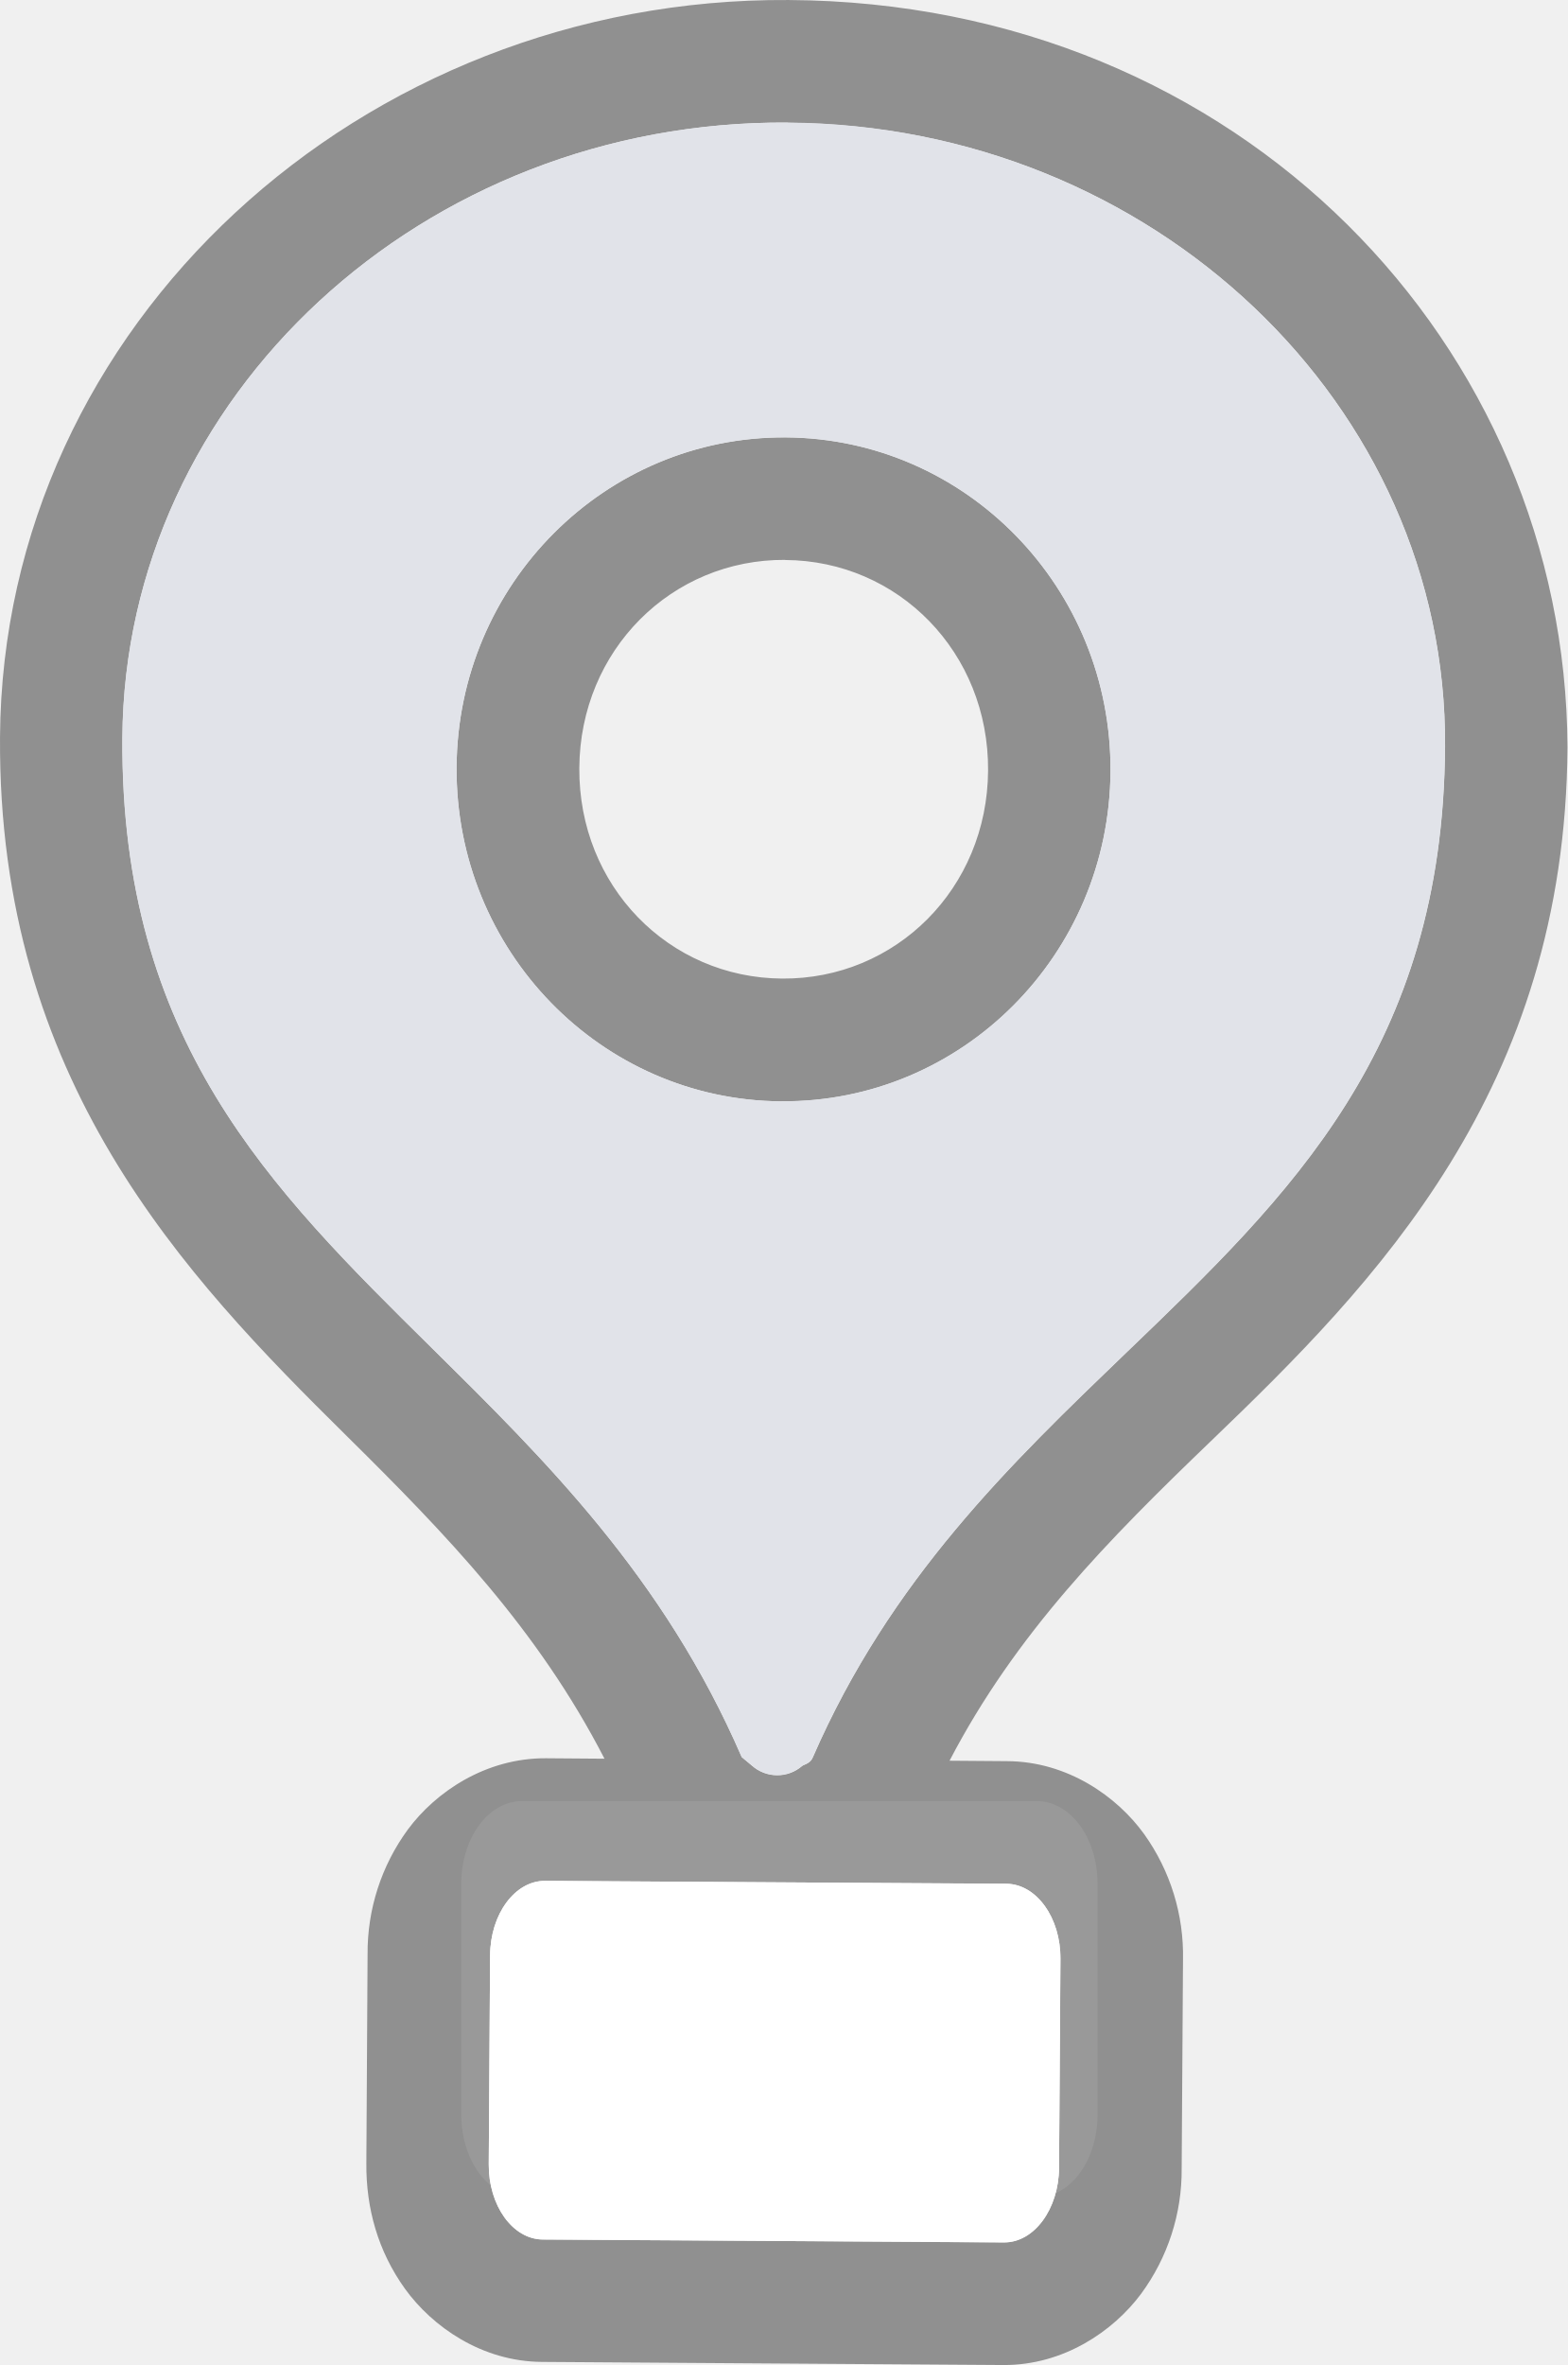
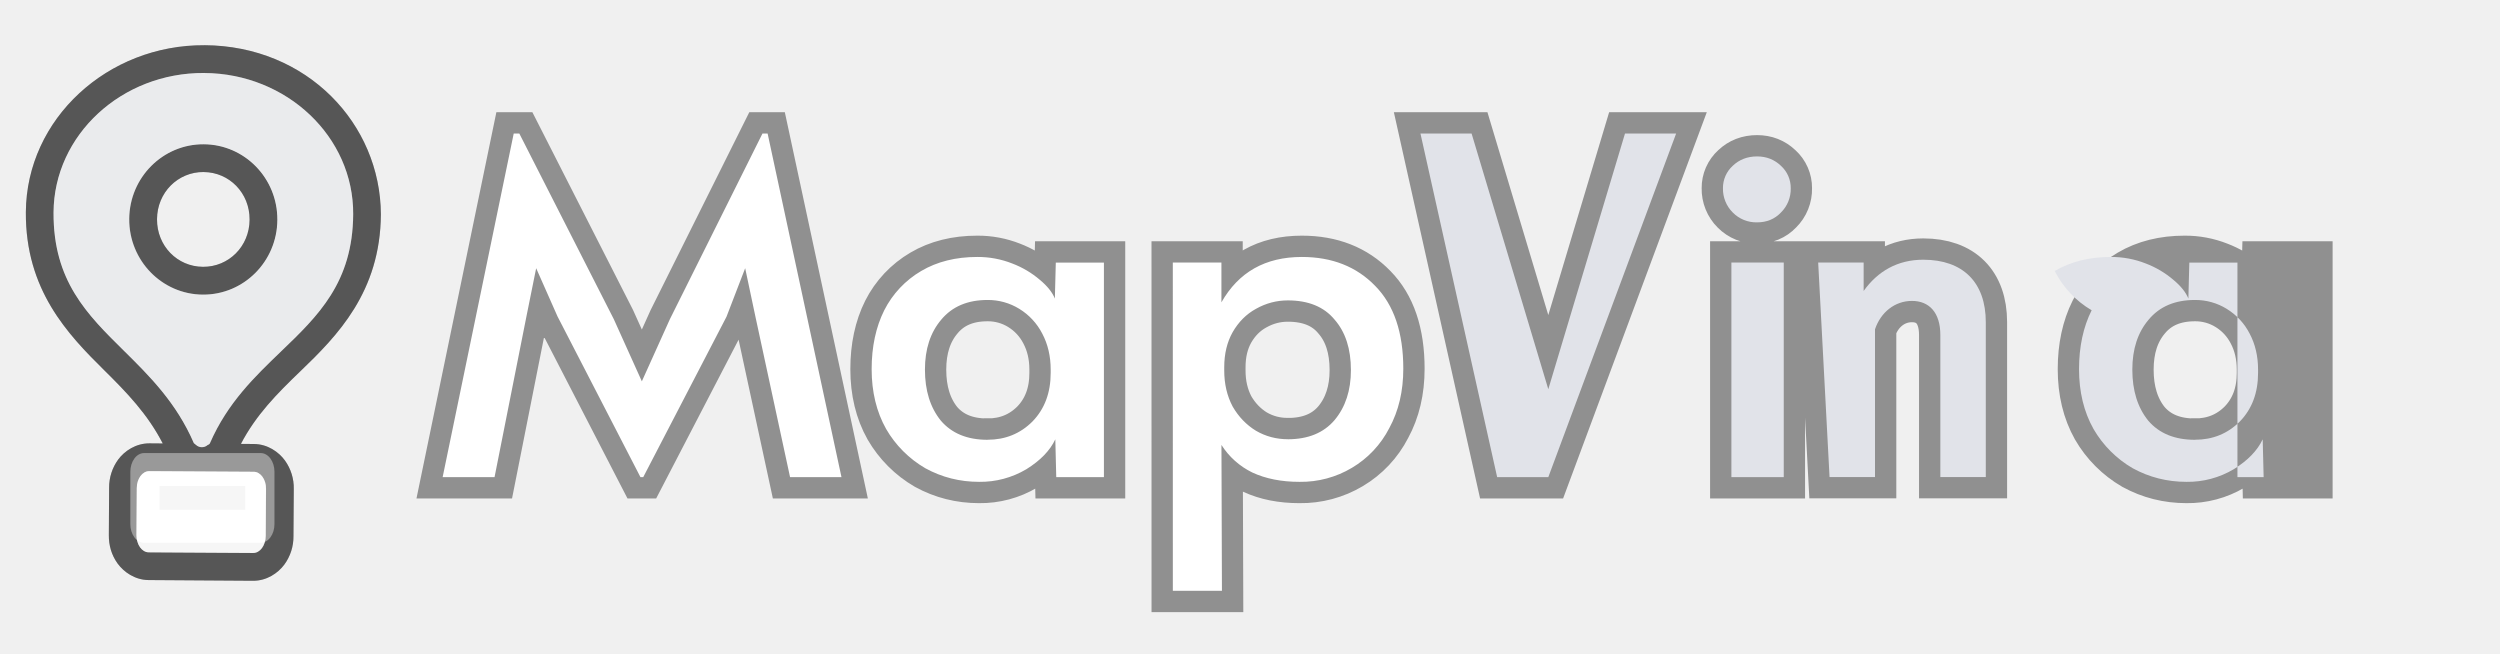
- <svg xmlns="http://www.w3.org/2000/svg" width="12.498" height="18.851" fill="none" version="1.1" id="svg7">
-   <defs id="defs7" />
-   <path d="m 4.164,14.356 a 0.484,0.657 0 0 0 -0.486,0.659 v 1.84 a 0.484,0.657 0 0 0 0.486,0.659 h 4.101 a 0.484,0.657 0 0 0 0.486,-0.659 v -1.84 a 0.484,0.657 0 0 0 -0.486,-0.659 z m 3.56,1.16 h -3.017 v 0.838 h 3.017 z" style="fill:#ffffff;fill-rule:evenodd;stroke-width:1.036" id="path4" />
-   <g style="stroke-width:1.126" id="g7" transform="translate(-0.9103441,-1.592352)">
-     <path d="m -9.408,-1.416 c -3.833,-0.025 -7.056,2.912 -7.08,6.615 -0.02,3.08 1.653,4.832 3.107,6.268 0.903,0.892 1.721,1.74 2.32,2.902 l -0.525,-0.004 c -0.543,-0.003 -0.992,0.304 -1.24,0.639 a 1.87,1.87 0 0 0 -0.362,1.121 l -0.011,1.877 c -0.003,0.402 0.104,0.787 0.347,1.125 0.244,0.338 0.688,0.653 1.23,0.656 l 4.142,0.028 c 0.542,0.003 0.99,-0.306 1.238,-0.641 a 1.87,1.87 0 0 0 0.363,-1.121 l 0.012,-1.875 a 1.87,1.87 0 0 0 -0.348,-1.127 c -0.243,-0.338 -0.688,-0.653 -1.23,-0.656 l -0.518,-0.004 c 0.597,-1.145 1.425,-1.983 2.348,-2.87 1.473,-1.414 3.18,-3.149 3.2,-6.226 -0.016,-3.59 -2.923,-6.684 -6.993,-6.707 m -0.006,1.1 v 0.002 c 3.274,0.02 5.92,2.532 5.9,5.6 -0.017,2.706 -1.39,4.026 -2.863,5.44 -1.034,0.994 -2.118,2.033 -2.814,3.633 -0.018,0.041 -0.052,0.055 -0.075,0.065 q -0.013,0.004 -0.02,0.01 a 0.34,0.34 0 0 1 -0.226,0.084 0.34,0.34 0 0 1 -0.224,-0.086 l -0.092,-0.077 c -0.699,-1.615 -1.768,-2.669 -2.781,-3.67 -1.454,-1.435 -2.797,-2.762 -2.78,-5.478 0.02,-3.067 2.7,-5.545 5.975,-5.523 m -0.02,2.826 c -1.62,-0.01 -2.944,1.315 -2.955,2.96 -0.01,1.646 1.295,2.988 2.916,2.999 h 0.002 C -7.85,8.479 -6.528,7.153 -6.518,5.508 -6.507,3.862 -7.812,2.52 -9.434,2.51 m -0.005,1.1 c 1.017,0.006 1.829,0.83 1.822,1.89 -0.007,1.06 -0.83,1.874 -1.848,1.867 -1.018,-0.006 -1.829,-0.83 -1.822,-1.89 0.007,-1.06 0.83,-1.874 1.848,-1.868 m -2.155,11.857 4.14,0.025 c 0.271,0.002 0.49,0.305 0.487,0.676 l -0.013,1.875 c -0.003,0.37 -0.224,0.67 -0.495,0.668 l -4.14,-0.025 c -0.27,-0.002 -0.487,-0.306 -0.485,-0.676 l 0.012,-1.875 c 0.003,-0.37 0.224,-0.67 0.494,-0.668" style="color:#000000;font-style:normal;font-variant:normal;font-weight:400;font-stretch:normal;font-size:medium;line-height:normal;font-family:sans-serif;font-variant-ligatures:normal;font-variant-position:normal;font-variant-caps:normal;font-variant-numeric:normal;font-variant-alternates:normal;font-feature-settings:normal;text-indent:0;text-align:start;text-decoration:none;text-decoration-line:none;text-decoration-style:solid;text-decoration-color:#000000;letter-spacing:normal;word-spacing:normal;text-transform:none;writing-mode:lr-tb;direction:ltr;text-orientation:mixed;dominant-baseline:auto;baseline-shift:baseline;text-anchor:start;white-space:normal;shape-padding:0;clip-rule:evenodd;display:inline;overflow:visible;visibility:visible;opacity:1;isolation:auto;mix-blend-mode:normal;color-interpolation:sRGB;color-interpolation-filters:linearRGB;solid-color:#000000;solid-opacity:1;vector-effect:none;fill:#000000;fill-opacity:0.4;fill-rule:evenodd;stroke:none;stroke-width:2.477;stroke-linecap:butt;stroke-linejoin:miter;stroke-miterlimit:4;stroke-dasharray:none;stroke-dashoffset:0;stroke-opacity:1;color-rendering:auto;image-rendering:auto;shape-rendering:auto;text-rendering:auto" transform="matrix(0.88807,0,0,0.88807,15.553,2.85)" id="path5" />
-     <path d="m -9.415,-0.316 c -3.275,-0.022 -5.955,2.456 -5.975,5.523 -0.017,2.716 1.326,4.041 2.78,5.477 1.013,1 2.081,2.055 2.78,3.67 l 0.092,0.076 a 0.34,0.34 0 0 0 0.225,0.086 0.34,0.34 0 0 0 0.227,-0.083 l 0.019,-0.01 c 0.022,-0.009 0.057,-0.024 0.074,-0.064 0.697,-1.6 1.78,-2.64 2.814,-3.634 1.473,-1.414 2.847,-2.733 2.864,-5.44 0.02,-3.067 -2.627,-5.58 -5.901,-5.601 m -0.057,8.784 c 1.621,0.011 2.944,-1.315 2.955,-2.96 0.01,-1.646 -1.295,-2.988 -2.916,-2.999 -1.622,-0.01 -2.945,1.315 -2.955,2.96 -0.01,1.645 1.295,2.989 2.916,3" style="clip-rule:evenodd;fill:#e1e3e9;fill-opacity:1;fill-rule:evenodd;stroke:none;stroke-width:2.477;stroke-miterlimit:4;stroke-dasharray:none;stroke-opacity:0.4" transform="matrix(0.88807,0,0,0.88807,15.553,2.85)" id="path6" />
-     <path d="m -11.594,15.465 c -0.27,-0.002 -0.492,0.297 -0.494,0.668 l -0.012,1.876 c -0.003,0.371 0.214,0.673 0.485,0.675 l 4.14,0.027 c 0.271,0.002 0.492,-0.298 0.495,-0.668 l 0.012,-1.877 c 0.003,-0.37 -0.215,-0.672 -0.485,-0.674 z" style="clip-rule:evenodd;fill:#ffffff;fill-opacity:1;fill-rule:evenodd;stroke:none;stroke-width:2.477;stroke-miterlimit:4;stroke-dasharray:none;stroke-opacity:0.4" transform="matrix(0.88807,0,0,0.88807,15.553,2.85)" id="path7" />
-   </g>
+ <svg xmlns="http://www.w3.org/2000/svg" version="1.1" viewBox="0 0 88 23" width="88" height="23">
+   <path d="M7.198,1.592c-3.404,-0.022 -6.266,2.586 -6.288,5.875 -0.018,2.735 1.468,4.291 2.759,5.566 0.802,0.792 1.528,1.545 2.06,2.577l-0.466,-0.004c-0.482,-0.003 -0.881,0.27 -1.101,0.567a1.661,1.661 0,0 0,-0.321 0.996l-0.01,1.667c-0.003,0.357 0.092,0.699 0.308,0.999 0.217,0.3 0.611,0.58 1.092,0.583l3.678,0.025c0.481,0.003 0.879,-0.272 1.099,-0.569a1.661,1.661 0,0 0,0.322 -0.996l0.011,-1.665a1.661,1.661 0,0 0,-0.309 -1.001c-0.216,-0.3 -0.611,-0.58 -1.092,-0.583l-0.46,-0.004c0.53,-1.017 1.265,-1.761 2.085,-2.549 1.308,-1.256 2.824,-2.797 2.842,-5.529 -0.014,-3.188 -2.596,-5.936 -6.21,-5.956m-0.005,0.977l0,0.002c2.908,0.018 5.257,2.249 5.24,4.973 -0.015,2.403 -1.234,3.575 -2.543,4.831 -0.918,0.883 -1.881,1.805 -2.499,3.226 -0.016,0.036 -0.046,0.049 -0.067,0.058q-0.012,0.004 -0.018,0.009a0.302,0.302 0,0 1,-0.201 0.075,0.302 0.302,0 0,1 -0.199,-0.076l-0.082,-0.068c-0.621,-1.434 -1.57,-2.37 -2.47,-3.259 -1.291,-1.274 -2.484,-2.453 -2.469,-4.865 0.018,-2.724 2.398,-4.924 5.306,-4.905m-0.018,2.51c-1.439,-0.009 -2.614,1.168 -2.624,2.629 -0.009,1.462 1.15,2.654 2.59,2.663l0.002,0c1.44,0.009 2.614,-1.169 2.622,-2.63 0.01,-1.462 -1.149,-2.654 -2.59,-2.662m-0.004,0.977c0.903,0.005 1.624,0.737 1.618,1.678s-0.737,1.664 -1.641,1.658c-0.904,-0.005 -1.624,-0.737 -1.618,-1.678s0.737,-1.664 1.641,-1.659m-1.914,10.53 l3.677,0.022c0.241,0.002 0.435,0.271 0.432,0.6l-0.012,1.665c-0.003,0.329 -0.199,0.595 -0.44,0.593l-3.677,-0.022c-0.24,-0.002 -0.432,-0.272 -0.431,-0.6l0.011,-1.665c0.003,-0.329 0.199,-0.595 0.439,-0.593" fill="#000" opacity="0.4" fill-rule="evenodd" />
+   <path d="m19.63,11.151 l-0.757,-1.71 -0.345,1.71 -1.12,5.644h-1.827L18.083,4.7h0.197l3.325,6.533 0.988,2.19 0.988,-2.19L26.839,4.7h0.181l2.6,12.095h-1.81l-1.218,-5.644 -0.362,-1.71 -0.658,1.71 -2.93,5.644h-0.098l-2.913,-5.644zM34.466,16.961q-1.02,0 -1.893,-0.478a3.8,3.8 0,0 1,-1.381 -1.382q-0.51,-0.906 -0.51,-2.106 0,-1.185 0.444,-2.074a3.36,3.36 0,0 1,1.3 -1.382q0.839,-0.494 1.974,-0.494a3.3,3.3 0,0 1,1.234 0.231,3.3 3.3,0 0,1 0.97,0.575q0.396,0.33 0.527,0.659l0.033,-1.267h1.694v7.553L37.18,16.796l-0.033,-1.332q-0.279,0.593 -1.02,1.053a3.17,3.17 0,0 1,-1.662 0.444zM34.762,15.479q0.938,0 1.58,-0.642 0.642,-0.66 0.642,-1.711v-0.115q0,-0.708 -0.296,-1.267a2.2,2.2 0,0 0,-0.807 -0.872,2.1 2.1,0 0,0 -1.119,-0.313q-1.053,0 -1.629,0.692 -0.575,0.675 -0.575,1.76 0,1.103 0.559,1.795 0.577,0.675 1.645,0.675zM41.283,9.242h1.711v1.4q0.906,-1.597 2.83,-1.597 1.596,0 2.584,1.02 0.988,1.005 0.988,2.914 0,1.185 -0.493,2.09a3.46,3.46 0,0 1,-1.316 1.399,3.5 3.5,0 0,1 -1.844,0.493q-0.954,0 -1.662,-0.329a2.67,2.67 0,0 1,-1.086 -0.97l0.017,5.134h-1.728zM45.331,15.462q1.07,0 1.645,-0.674 0.577,-0.69 0.576,-1.762 0,-1.119 -0.576,-1.777 -0.558,-0.675 -1.645,-0.675 -0.592,0 -1.12,0.296 -0.51,0.28 -0.822,0.823 -0.296,0.527 -0.296,1.234v0.115q0,0.708 0.296,1.267 0.313,0.543 0.823,0.855 0.51,0.296 1.119,0.297z M50,4.7 h1.8 l2.7,9.0 l2.7,-9.0 h1.8 l-4.5,12.096 h-1.8 z M60.945,9.242h1.843v7.553h-1.843z M61.85,7.827a1.16,1.16 0,0 1,-0.856 -0.346,1.17 1.17,0 0,1 -0.346,-0.856 1.05,1.05 0,0 1,0.346 -0.79q0.346,-0.329 0.856,-0.329 0.494,0 0.839,0.33a1.05,1.05 0,0 1,0.345 0.79,1.16 1.16,0 0,1 -0.345,0.855q-0.33,0.346 -0.84,0.346z M64,9.242 h1.6 v1 c0.5,-0.7 1.2,-1.1 2.1,-1.1 c1.4,0 2.2,0.8 2.2,2.2 v5.45 h-1.6 v-5 c0,-0.8 -0.4,-1.2 -1,-1.2 c-0.6,0 -1.1,0.4 -1.3,1 v5.2 h-1.6 z M76.966,16.961q-1.02,0 -1.893,-0.478a3.8,3.8 0,0 1,-1.381 -1.382q-0.51,-0.906 -0.51,-2.106 0,-1.185 0.444,-2.074a3.36,3.36 0,0 1,1.3 -1.382q0.839,-0.494 1.974,-0.494a3.3,3.3 0,0 1,1.234 0.231,3.3 3.3,0 0,1 0.97,0.575q0.396,0.33 0.527,0.659l0.033,-1.267h1.694v7.553L79.68,16.796l-0.033,-1.332q-0.279,0.593 -1.02,1.053a3.17,3.17 0,0 1,-1.662 0.444z M77.262,15.479q0.938,0 1.58,-0.642 0.642,-0.66 0.642,-1.711v-0.115q0,-0.708 -0.296,-1.267a2.2,2.2 0,0 0,-0.807 -0.872,2.1 2.1,0 0,0 -1.119,-0.313q-1.053,0 -1.629,0.692 -0.575,0.675 -0.575,1.76 0,1.103 0.559,1.795 0.577,0.675 1.645,0.675z" fill="#000" stroke="#000" stroke-width="1.5" opacity="0.4" />
+   <path d="m19.63,11.151 l-0.757,-1.71 -0.345,1.71 -1.12,5.644h-1.827L18.083,4.7h0.197l3.325,6.533 0.988,2.19 0.988,-2.19L26.839,4.7h0.181l2.6,12.095h-1.81l-1.218,-5.644 -0.362,-1.71 -0.658,1.71 -2.93,5.644h-0.098l-2.913,-5.644zM34.466,16.961q-1.02,0 -1.893,-0.478a3.8,3.8 0,0 1,-1.381 -1.382q-0.51,-0.906 -0.51,-2.106 0,-1.185 0.444,-2.074a3.36,3.36 0,0 1,1.3 -1.382q0.839,-0.494 1.974,-0.494a3.3,3.3 0,0 1,1.234 0.231,3.3 3.3,0 0,1 0.97,0.575q0.396,0.33 0.527,0.659l0.033,-1.267h1.694v7.553L37.18,16.796l-0.033,-1.332q-0.279,0.593 -1.02,1.053a3.17,3.17 0,0 1,-1.662 0.444zM34.762,15.479q0.938,0 1.58,-0.642 0.642,-0.66 0.642,-1.711v-0.115q0,-0.708 -0.296,-1.267a2.2,2.2 0,0 0,-0.807 -0.872,2.1 2.1,0 0,0 -1.119,-0.313q-1.053,0 -1.629,0.692 -0.575,0.675 -0.575,1.76 0,1.103 0.559,1.795 0.577,0.675 1.645,0.675zM41.283,9.242h1.711v1.4q0.906,-1.597 2.83,-1.597 1.596,0 2.584,1.02 0.988,1.005 0.988,2.914 0,1.185 -0.493,2.09a3.46,3.46 0,0 1,-1.316 1.399,3.5 3.5,0 0,1 -1.844,0.493q-0.954,0 -1.662,-0.329a2.67,2.67 0,0 1,-1.086 -0.97l0.017,5.134h-1.728zM45.331,15.462q1.07,0 1.645,-0.674 0.577,-0.69 0.576,-1.762 0,-1.119 -0.576,-1.777 -0.558,-0.675 -1.645,-0.675 -0.592,0 -1.12,0.296 -0.51,0.28 -0.822,0.823 -0.296,0.527 -0.296,1.234v0.115q0,0.708 0.296,1.267 0.313,0.543 0.823,0.855 0.51,0.296 1.119,0.297z" fill="#fff" />
+   <path d="M50,4.7 h1.8 l2.7,9.0 l2.7,-9.0 h1.8 l-4.5,12.096 h-1.8 z M60.945,9.242h1.843v7.553h-1.843z M61.85,7.827a1.16,1.16 0,0 1,-0.856 -0.346,1.17 1.17,0 0,1 -0.346,-0.856 1.05,1.05 0,0 1,0.346 -0.79q0.346,-0.329 0.856,-0.329 0.494,0 0.839,0.33a1.05,1.05 0,0 1,0.345 0.79,1.16 1.16,0 0,1 -0.345,0.855q-0.33,0.346 -0.84,0.346z M64,9.242 h1.6 v1 c0.5,-0.7 1.2,-1.1 2.1,-1.1 c1.4,0 2.2,0.8 2.2,2.2 v5.45 h-1.6 v-5 c0,-0.8 -0.4,-1.2 -1,-1.2 c-0.6,0 -1.1,0.4 -1.3,1 v5.2 h-1.6 z M76.966,16.961q-1.02,0 -1.893,-0.478a3.8,3.8 0,0 1,-1.381 -1.382q-0.51,-0.906 -0.51,-2.106 0,-1.185 0.444,-2.074a3.36,3.36 0,0 1,-1.3 -1.382q0.839,-0.494 1.974,-0.494a3.3,3.3 0,0 1,1.234 0.231,3.3 3.3,0 0,1 0.97,0.575q0.396,0.33 0.527,0.659l0.033,-1.267h1.694v7.553L79.68,16.796l-0.033,-1.332q-0.279,0.593 -1.02,1.053a3.17,3.17 0,0 1,-1.662 0.444z M77.262,15.479q0.938,0 1.58,-0.642 0.642,-0.66 0.642,-1.711v-0.115q0,-0.708 -0.296,-1.267a2.2,2.2 0,0 0,-0.807 -0.872,2.1 2.1,0 0,0 -1.119,-0.313q-1.053,0 -1.629,0.692 -0.575,0.675 -0.575,1.76 0,1.103 0.559,1.795 0.577,0.675 1.645,0.675z" fill="#e1e3e9" />
+   <path d="M5.074,15.948a0.484,0.657 0,0 0,-0.486 0.659v1.84a0.484,0.657 0,0 0,0.486 0.659h4.101a0.484,0.657 0,0 0,0.486 -0.659v-1.84a0.484,0.657 0,0 0,-0.486 -0.659zM8.634,17.108L5.617,17.108v0.838h3.017z" fill="#fff" fill-rule="evenodd" />
+   <path d="M7.198,1.592c-3.404,-0.022 -6.266,2.586 -6.288,5.875 -0.018,2.735 1.468,4.291 2.759,5.566 0.802,0.792 1.528,1.545 2.06,2.577l-0.466,-0.004c-0.482,-0.003 -0.881,0.27 -1.101,0.567a1.661,1.661 0,0 0,-0.321 0.996l-0.01,1.667c-0.003,0.357 0.092,0.699 0.308,0.999 0.217,0.3 0.611,0.58 1.092,0.583l3.678,0.025c0.481,0.003 0.879,-0.272 1.099,-0.569a1.661,1.661 0,0 0,0.322 -0.996l0.011,-1.665a1.661,1.661 0,0 0,-0.309 -1.001c-0.216,-0.3 -0.611,-0.58 -1.092,-0.583l-0.46,-0.004c0.53,-1.017 1.265,-1.761 2.085,-2.549 1.308,-1.256 2.824,-2.797 2.842,-5.529 -0.014,-3.188 -2.596,-5.936 -6.21,-5.956m-0.005,0.977l0,0.002c2.908,0.018 5.257,2.249 5.24,4.973 -0.015,2.403 -1.234,3.575 -2.543,4.831 -0.918,0.883 -1.881,1.805 -2.499,3.226 -0.016,0.036 -0.046,0.049 -0.067,0.058q-0.012,0.004 -0.018,0.009a0.302,0.302 0,0 1,-0.201 0.075,0.302 0.302,0 0,1 -0.199,-0.076l-0.082,-0.068c-0.621,-1.434 -1.57,-2.37 -2.47,-3.259 -1.291,-1.274 -2.484,-2.453 -2.469,-4.865 0.018,-2.724 2.398,-4.924 5.306,-4.905m-0.018,2.51c-1.439,-0.009 -2.614,1.168 -2.624,2.629 -0.009,1.462 1.15,2.654 2.59,2.663l0.002,0c1.44,0.009 2.614,-1.169 2.622,-2.63 0.01,-1.462 -1.149,-2.654 -2.59,-2.662m-0.004,0.977c0.903,0.005 1.624,0.737 1.618,1.678s-0.737,1.664 -1.641,1.658c-0.904,-0.005 -1.624,-0.737 -1.618,-1.678s0.737,-1.664 1.641,-1.659m-1.914,10.53 l3.677,0.022c0.241,0.002 0.435,0.271 0.432,0.6l-0.012,1.665c-0.003,0.329 -0.199,0.595 -0.44,0.593l-3.677,-0.022c-0.24,-0.002 -0.432,-0.272 -0.431,-0.6l0.011,-1.665c0.003,-0.329 0.199,-0.595 0.439,-0.593" stroke-linejoin="miter" stroke-width="2.2" fill="#000" stroke="#00000000" fill-rule="evenodd" opacity="0.4" stroke-linecap="butt" />
+   <path d="M7.192,2.569C4.283,2.55 1.903,4.75 1.886,7.474c-0.015,2.412 1.178,3.589 2.469,4.864 0.9,0.888 1.848,1.825 2.469,3.259l0.082,0.067a0.302,0.302 0,0 0,0.2 0.076,0.302 0.302,0 0,0 0.202,-0.074l0.017,-0.009c0.02,-0.008 0.051,-0.021 0.066,-0.057 0.619,-1.421 1.581,-2.345 2.499,-3.227 1.308,-1.256 2.528,-2.427 2.543,-4.831 0.018,-2.724 -2.333,-4.955 -5.241,-4.974m-0.051,7.801c1.44,0.01 2.614,-1.168 2.624,-2.629 0.009,-1.462 -1.15,-2.654 -2.59,-2.663 -1.44,-0.009 -2.615,1.168 -2.624,2.629s1.15,2.654 2.59,2.664" opacity="0.4" stroke-width="2.2" fill="#e1e3e9" stroke="#00000000" fill-rule="evenodd" />
+   <path d="M5.257,16.584c-0.24,-0.002 -0.437,0.264 -0.439,0.593l-0.011,1.666c-0.003,0.329 0.19,0.598 0.431,0.599l3.677,0.024c0.241,0.002 0.437,-0.265 0.44,-0.593l0.011,-1.667c0.003,-0.329 -0.191,-0.597 -0.431,-0.599z" opacity="0.4" stroke-width="2.2" fill="#fff" stroke="#00000000" fill-rule="evenodd" />
</svg>
